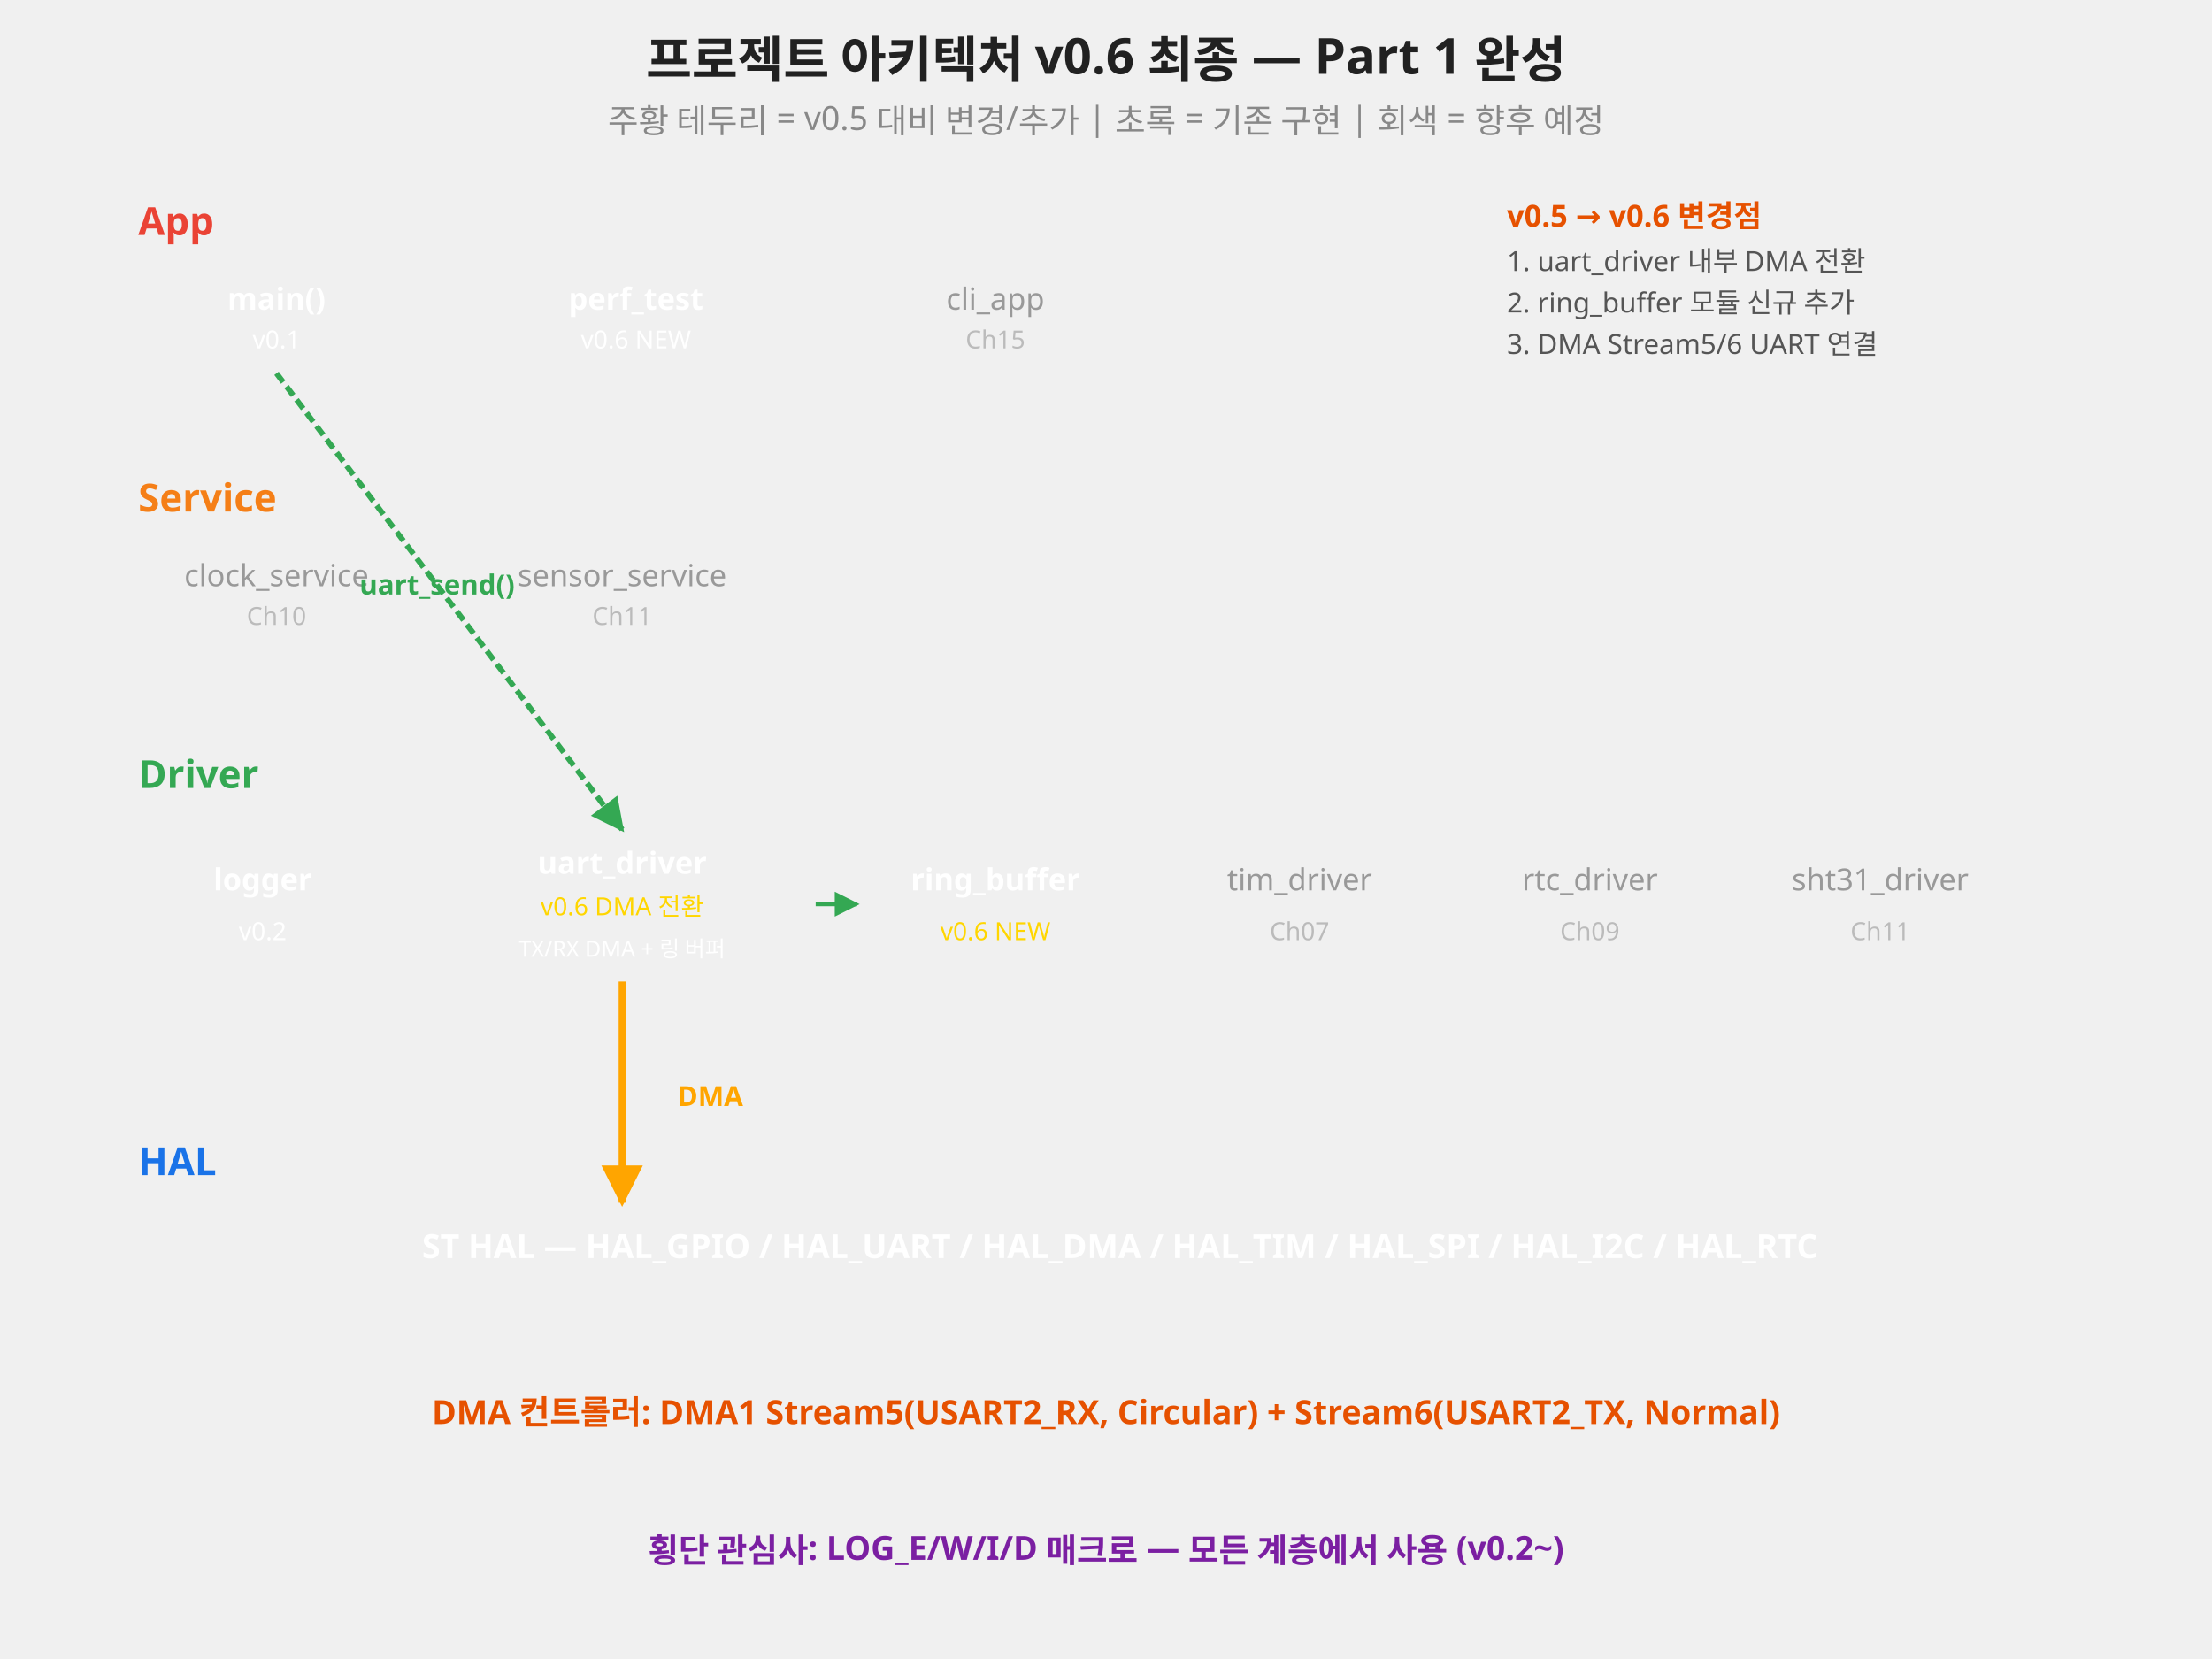
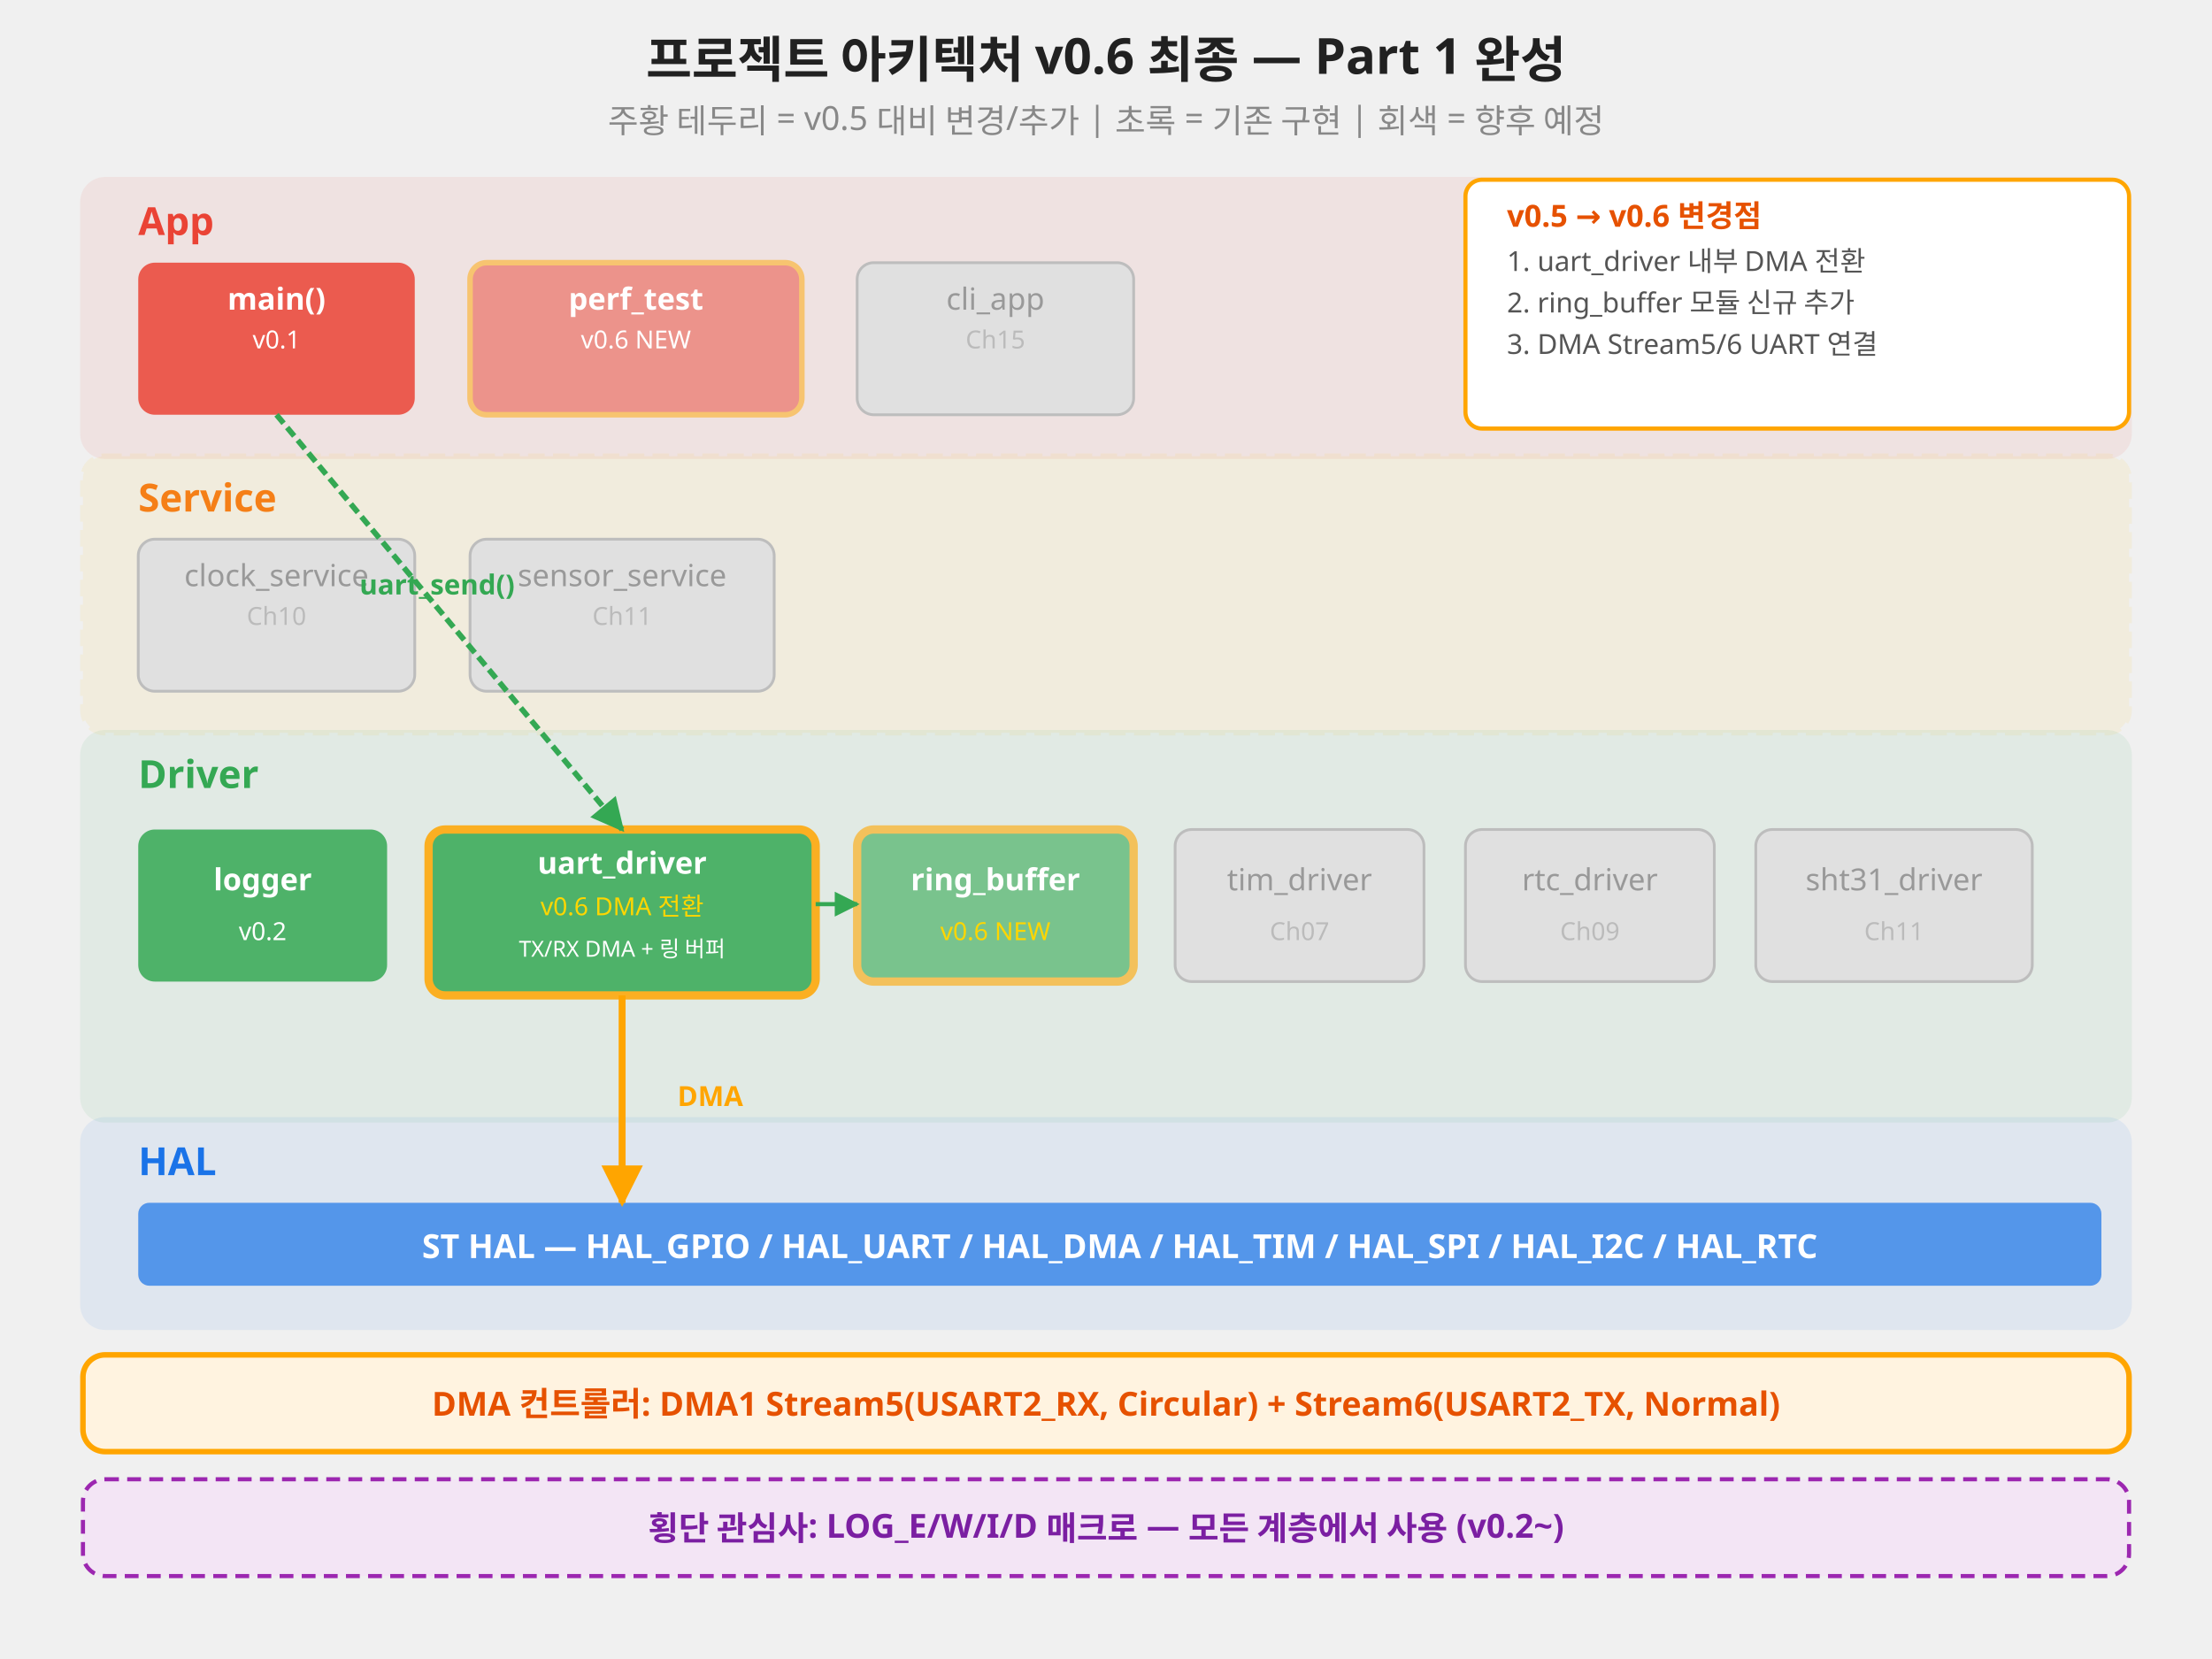
<svg xmlns="http://www.w3.org/2000/svg" width="100%" height="auto" viewBox="0 0 800 600" font-family="'Noto Sans KR', sans-serif" font-size="14">
  <text x="400" y="28" text-anchor="middle" font-size="18" font-weight="700" fill="#212121">프로젝트 아키텍처 v0.6 최종 — Part 1 완성</text>
  <text x="400" y="48" text-anchor="middle" font-size="12" fill="#888">주황 테두리 = v0.5 대비 변경/추가 | 초록 = 기존 구현 | 회색 = 향후 예정</text>
-   <rect x="30" y="65" rx="8" fill="#EA4335" opacity="0.08" stroke="#EA4335" stroke-width="2" />
+   <rect x="30" y="65" width="740" height="100" rx="8" fill="#EA4335" opacity="0.08" stroke="#EA4335" stroke-width="2" />
  <text x="50" y="85" font-size="14" font-weight="700" fill="#EA4335">App</text>
-   <rect x="50" y="95" rx="6" fill="#EA4335" opacity="0.85" />
+   <rect x="50" y="95" width="100" height="55" rx="6" fill="#EA4335" opacity="0.85" />
  <text x="100" y="112" text-anchor="middle" font-size="11" fill="white" font-weight="600">main()</text>
  <text x="100" y="126" text-anchor="middle" font-size="9" fill="white">v0.1</text>
-   <rect x="170" y="95" rx="6" fill="#EA4335" opacity="0.5" stroke="#FFA500" stroke-width="2" />
+   <rect x="170" y="95" width="120" height="55" rx="6" fill="#EA4335" opacity="0.5" stroke="#FFA500" stroke-width="2" />
  <text x="230" y="112" text-anchor="middle" font-size="11" fill="white" font-weight="600">perf_test</text>
  <text x="230" y="126" text-anchor="middle" font-size="9" fill="white">v0.6 NEW</text>
-   <rect x="310" y="95" rx="6" fill="#E0E0E0" stroke="#BDBDBD" />
+   <rect x="310" y="95" width="100" height="55" rx="6" fill="#E0E0E0" stroke="#BDBDBD" />
  <text x="360" y="112" text-anchor="middle" font-size="11" fill="#999">cli_app</text>
  <text x="360" y="126" text-anchor="middle" font-size="9" fill="#BBB">Ch15</text>
-   <rect x="30" y="165" rx="8" fill="#FBBC04" opacity="0.08" stroke="#FBBC04" stroke-width="2" stroke-dasharray="6,3" />
+   <rect x="30" y="165" width="740" height="100" rx="8" fill="#FBBC04" opacity="0.08" stroke="#FBBC04" stroke-width="2" stroke-dasharray="6,3" />
  <text x="50" y="185" font-size="14" font-weight="700" fill="#F57F17">Service</text>
-   <rect x="50" y="195" rx="6" fill="#E0E0E0" stroke="#BDBDBD" />
+   <rect x="50" y="195" width="100" height="55" rx="6" fill="#E0E0E0" stroke="#BDBDBD" />
  <text x="100" y="212" text-anchor="middle" font-size="11" fill="#999">clock_service</text>
  <text x="100" y="226" text-anchor="middle" font-size="9" fill="#BBB">Ch10</text>
-   <rect x="170" y="195" rx="6" fill="#E0E0E0" stroke="#BDBDBD" />
+   <rect x="170" y="195" width="110" height="55" rx="6" fill="#E0E0E0" stroke="#BDBDBD" />
  <text x="225" y="212" text-anchor="middle" font-size="11" fill="#999">sensor_service</text>
  <text x="225" y="226" text-anchor="middle" font-size="9" fill="#BBB">Ch11</text>
-   <rect x="30" y="265" rx="8" fill="#34A853" opacity="0.08" stroke="#34A853" stroke-width="2" />
+   <rect x="30" y="265" width="740" height="140" rx="8" fill="#34A853" opacity="0.08" stroke="#34A853" stroke-width="2" />
  <text x="50" y="285" font-size="14" font-weight="700" fill="#34A853">Driver</text>
-   <rect x="50" y="300" rx="6" fill="#34A853" opacity="0.85" />
+   <rect x="50" y="300" width="90" height="55" rx="6" fill="#34A853" opacity="0.85" />
  <text x="95" y="322" text-anchor="middle" font-size="11" fill="white" font-weight="600">logger</text>
  <text x="95" y="340" text-anchor="middle" font-size="9" fill="white">v0.2</text>
-   <rect x="155" y="300" rx="6" fill="#34A853" opacity="0.85" stroke="#FFA500" stroke-width="3" />
+   <rect x="155" y="300" width="140" height="60" rx="6" fill="#34A853" opacity="0.85" stroke="#FFA500" stroke-width="3" />
  <text x="225" y="316" text-anchor="middle" font-size="11" fill="white" font-weight="700">uart_driver</text>
  <text x="225" y="331" text-anchor="middle" font-size="9" fill="#FFD600">v0.6 DMA 전환</text>
  <text x="225" y="346" text-anchor="middle" font-size="8" fill="white">TX/RX DMA + 링 버퍼</text>
-   <rect x="310" y="300" rx="6" fill="#34A853" opacity="0.6" stroke="#FFA500" stroke-width="3" />
+   <rect x="310" y="300" width="100" height="55" rx="6" fill="#34A853" opacity="0.6" stroke="#FFA500" stroke-width="3" />
  <text x="360" y="322" text-anchor="middle" font-size="11" fill="white" font-weight="700">ring_buffer</text>
  <text x="360" y="340" text-anchor="middle" font-size="9" fill="#FFD600">v0.6 NEW</text>
-   <rect x="425" y="300" rx="6" fill="#E0E0E0" stroke="#BDBDBD" />
+   <rect x="425" y="300" width="90" height="55" rx="6" fill="#E0E0E0" stroke="#BDBDBD" />
  <text x="470" y="322" text-anchor="middle" font-size="11" fill="#999">tim_driver</text>
  <text x="470" y="340" text-anchor="middle" font-size="9" fill="#BBB">Ch07</text>
-   <rect x="530" y="300" rx="6" fill="#E0E0E0" stroke="#BDBDBD" />
+   <rect x="530" y="300" width="90" height="55" rx="6" fill="#E0E0E0" stroke="#BDBDBD" />
  <text x="575" y="322" text-anchor="middle" font-size="11" fill="#999">rtc_driver</text>
  <text x="575" y="340" text-anchor="middle" font-size="9" fill="#BBB">Ch09</text>
-   <rect x="635" y="300" rx="6" fill="#E0E0E0" stroke="#BDBDBD" />
-   <text x="680" y="322" text-anchor="middle" font-size="11" fill="#999">sht31_driver</text>
-   <text x="680" y="340" text-anchor="middle" font-size="9" fill="#BBB">Ch11</text>
-   <rect x="30" y="405" rx="8" fill="#1A73E8" opacity="0.08" stroke="#1A73E8" stroke-width="2" />
+   <rect x="635" y="300" width="100" height="55" rx="6" fill="#E0E0E0" stroke="#BDBDBD" />
+   <text x="685" y="322" text-anchor="middle" font-size="11" fill="#999">sht31_driver</text>
+   <text x="685" y="340" text-anchor="middle" font-size="9" fill="#BBB">Ch11</text>
+   <rect x="30" y="405" width="740" height="75" rx="8" fill="#1A73E8" opacity="0.08" stroke="#1A73E8" stroke-width="2" />
  <text x="50" y="425" font-size="14" font-weight="700" fill="#1A73E8">HAL</text>
-   <rect x="50" y="435" rx="4" fill="#1A73E8" opacity="0.7" />
+   <rect x="50" y="435" width="710" height="30" rx="4" fill="#1A73E8" opacity="0.7" />
  <text x="405" y="455" text-anchor="middle" font-size="12" fill="white" font-weight="600">ST HAL — HAL_GPIO / HAL_UART / HAL_DMA / HAL_TIM / HAL_SPI / HAL_I2C / HAL_RTC</text>
-   <rect x="30" y="490" rx="8" fill="#FFF3E0" stroke="#FFA500" stroke-width="2" />
-   <text x="400" y="515" text-anchor="middle" font-size="12" fill="#E65100" font-weight="600">DMA 컨트롤러: DMA1 Stream5(USART2_RX, Circular) + Stream6(USART2_TX, Normal)</text>
-   <rect x="30" y="545" rx="8" fill="#F3E5F5" stroke="#9C27B0" stroke-width="1.5" stroke-dasharray="5,3" />
-   <text x="400" y="565" text-anchor="middle" font-size="12" fill="#7B1FA2" font-weight="600">횡단 관심사: LOG_E/W/I/D 매크로 — 모든 계층에서 사용 (v0.2~)</text>
+   <rect x="30" y="490" width="740" height="35" rx="8" fill="#FFF3E0" stroke="#FFA500" stroke-width="2" />
+   <text x="400" y="512" text-anchor="middle" font-size="12" fill="#E65100" font-weight="600">DMA 컨트롤러: DMA1 Stream5(USART2_RX, Circular) + Stream6(USART2_TX, Normal)</text>
+   <rect x="30" y="535" width="740" height="35" rx="8" fill="#F3E5F5" stroke="#9C27B0" stroke-width="1.5" stroke-dasharray="5,3" />
+   <text x="400" y="557" text-anchor="middle" font-size="12" fill="#7B1FA2" font-weight="600">횡단 관심사: LOG_E/W/I/D 매크로 — 모든 계층에서 사용 (v0.2~)</text>
  <defs>
    <marker id="depArrow2" viewBox="0 0 10 10" refX="9" refY="5" markerWidth="6" markerHeight="6" orient="auto-start-reverse">
      <path d="M 0 0 L 10 5 L 0 10 z" fill="#34A853" />
    </marker>
    <marker id="dmaArrow2" viewBox="0 0 10 10" refX="9" refY="5" markerWidth="6" markerHeight="6" orient="auto-start-reverse">
      <path d="M 0 0 L 10 5 L 0 10 z" fill="#FFA500" />
    </marker>
  </defs>
-   <line x1="100" y1="135" x2="225" y2="300" stroke="#34A853" stroke-width="2" stroke-dasharray="4,2" marker-end="url(#depArrow2)" />
+   <line x1="100" y1="150" x2="225" y2="300" stroke="#34A853" stroke-width="2" stroke-dasharray="4,2" marker-end="url(#depArrow2)" />
  <text x="130" y="215" font-size="10" fill="#34A853" font-weight="600">uart_send()</text>
  <line x1="295" y1="327" x2="310" y2="327" stroke="#34A853" stroke-width="1.5" marker-end="url(#depArrow2)" />
-   <line x1="225" y1="355" x2="225" y2="435" stroke="#FFA500" stroke-width="2.5" marker-end="url(#dmaArrow2)" />
+   <line x1="225" y1="360" x2="225" y2="435" stroke="#FFA500" stroke-width="2.5" marker-end="url(#dmaArrow2)" />
  <text x="245" y="400" font-size="10" fill="#FFA500" font-weight="600">DMA</text>
-   <rect x="530" y="65" rx="6" fill="white" stroke="#FFA500" stroke-width="1.5" />
+   <rect x="530" y="65" width="240" height="90" rx="6" fill="white" stroke="#FFA500" stroke-width="1.5" />
  <text x="545" y="82" font-size="11" font-weight="700" fill="#E65100">v0.5 → v0.6 변경점</text>
  <text x="545" y="98" font-size="10" fill="#555">1. uart_driver 내부 DMA 전환</text>
  <text x="545" y="113" font-size="10" fill="#555">2. ring_buffer 모듈 신규 추가</text>
  <text x="545" y="128" font-size="10" fill="#555">3. DMA Stream5/6 UART 연결</text>
</svg>
